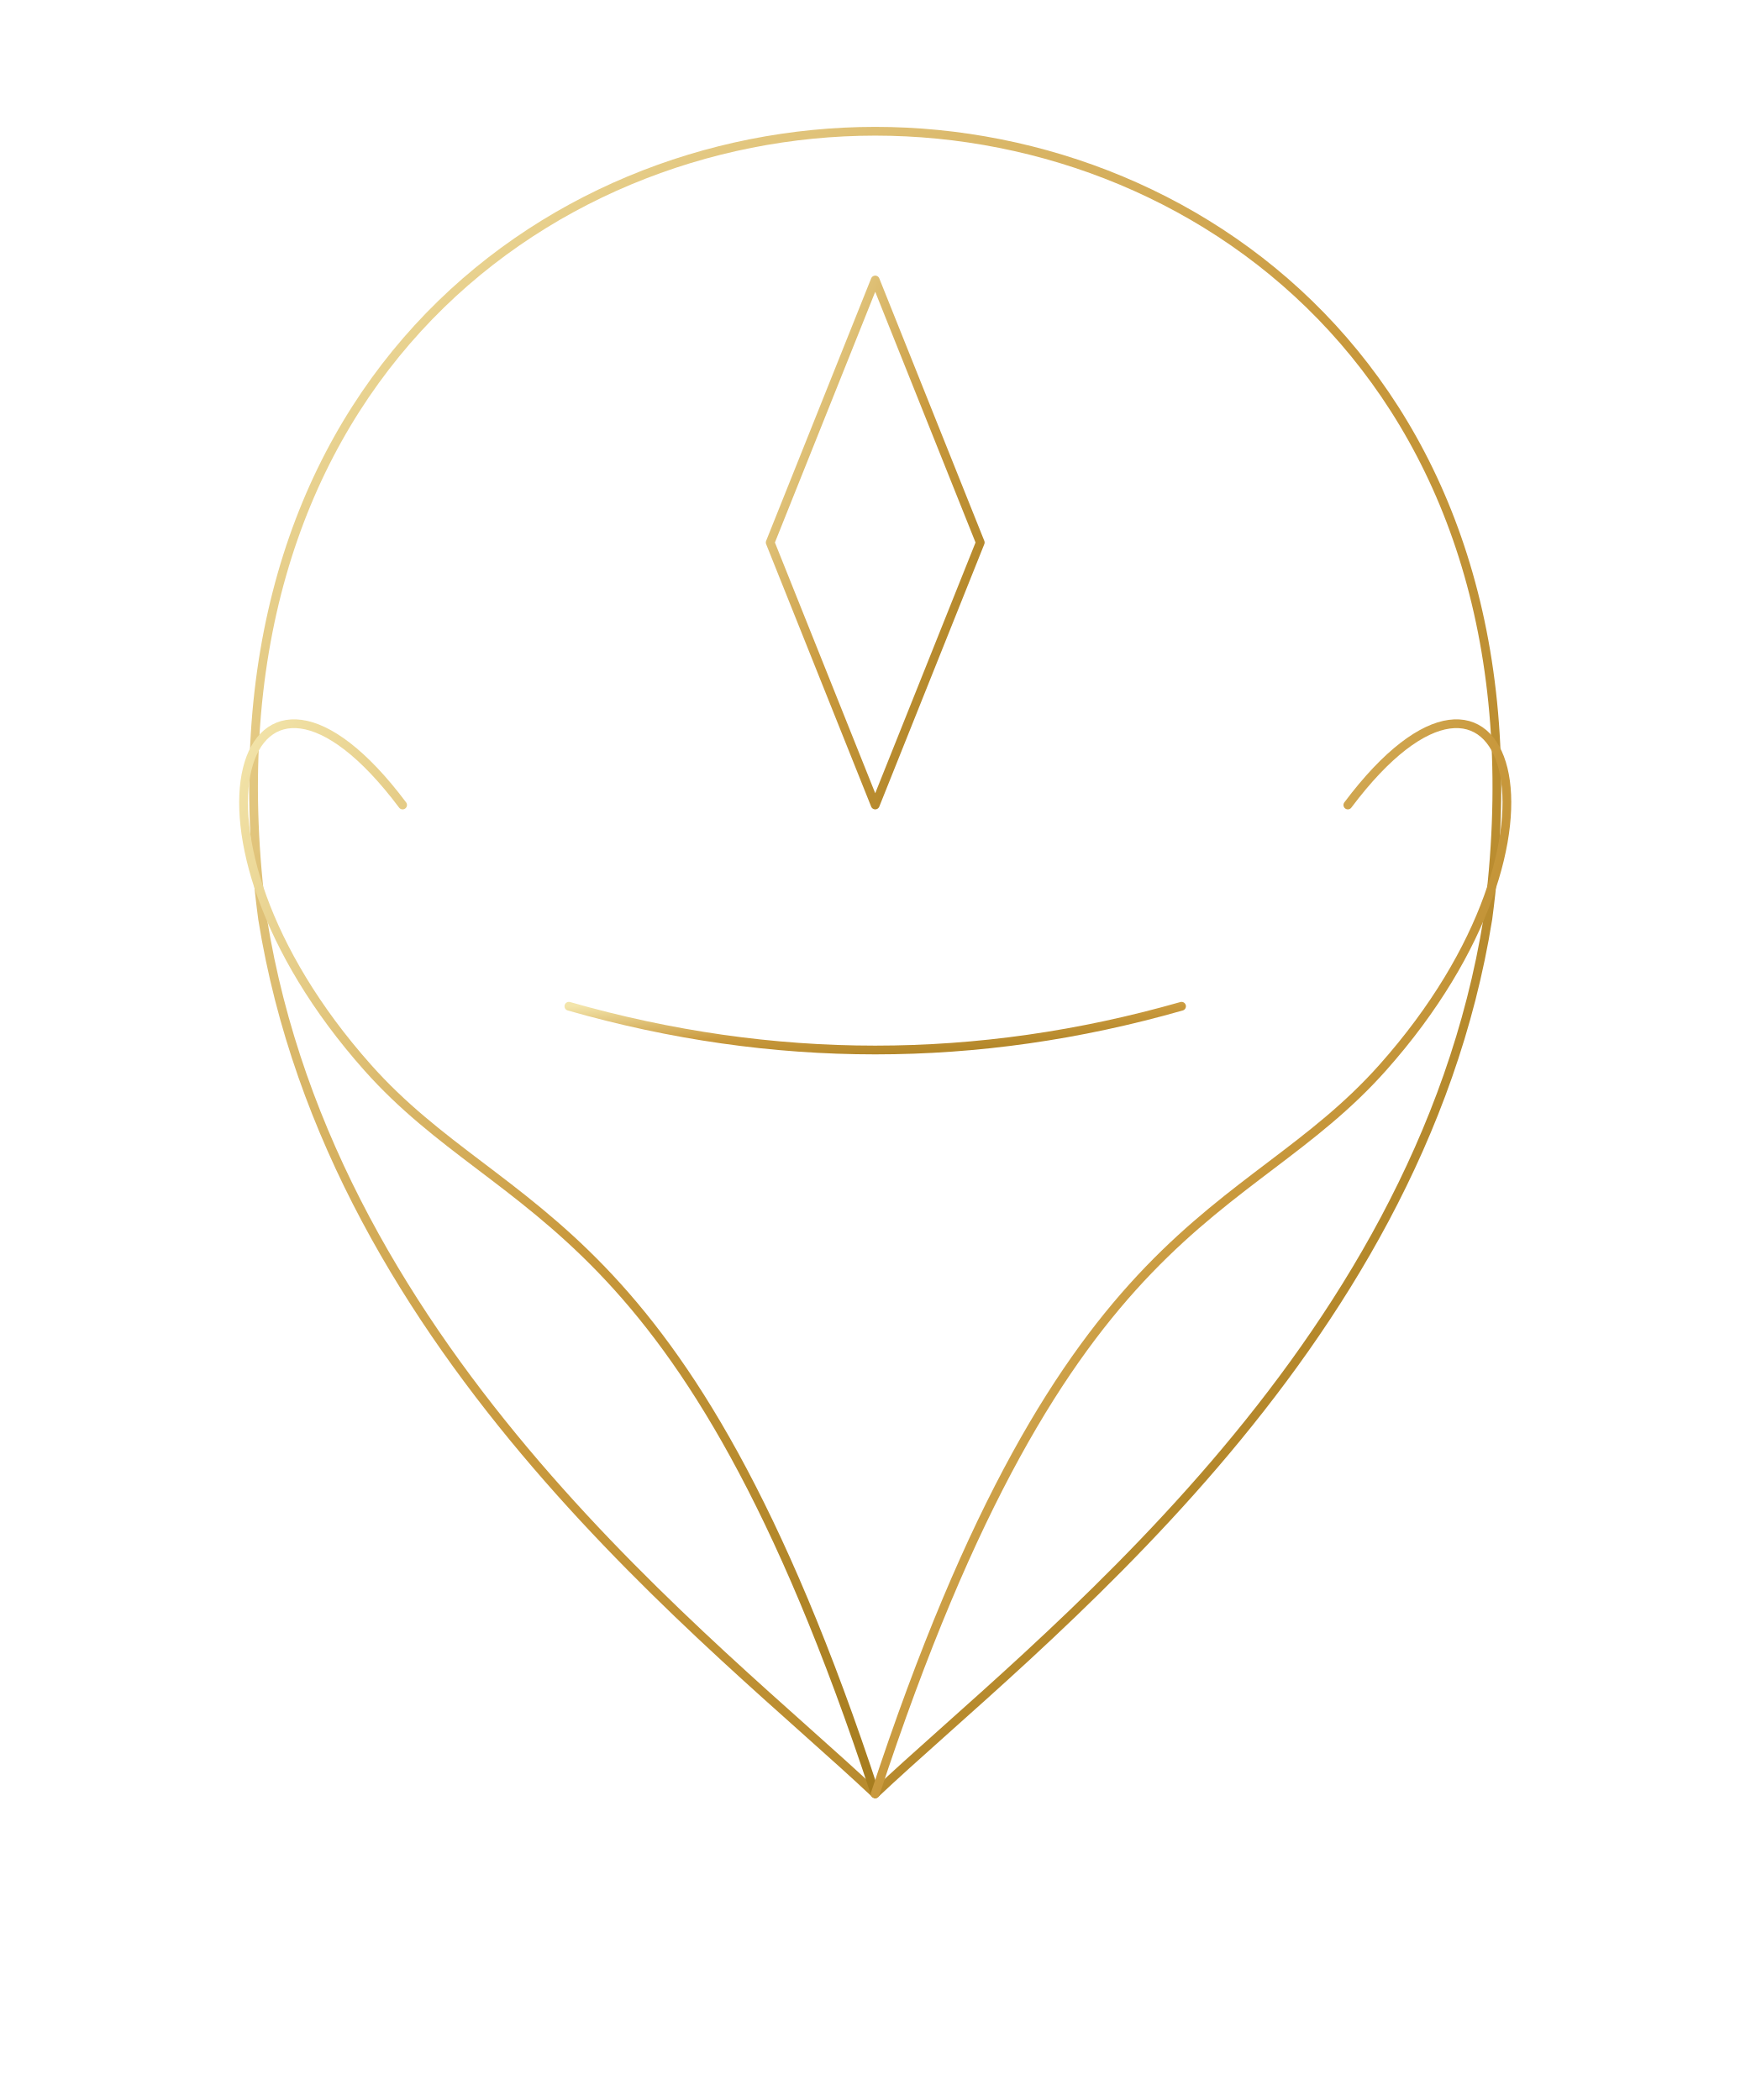
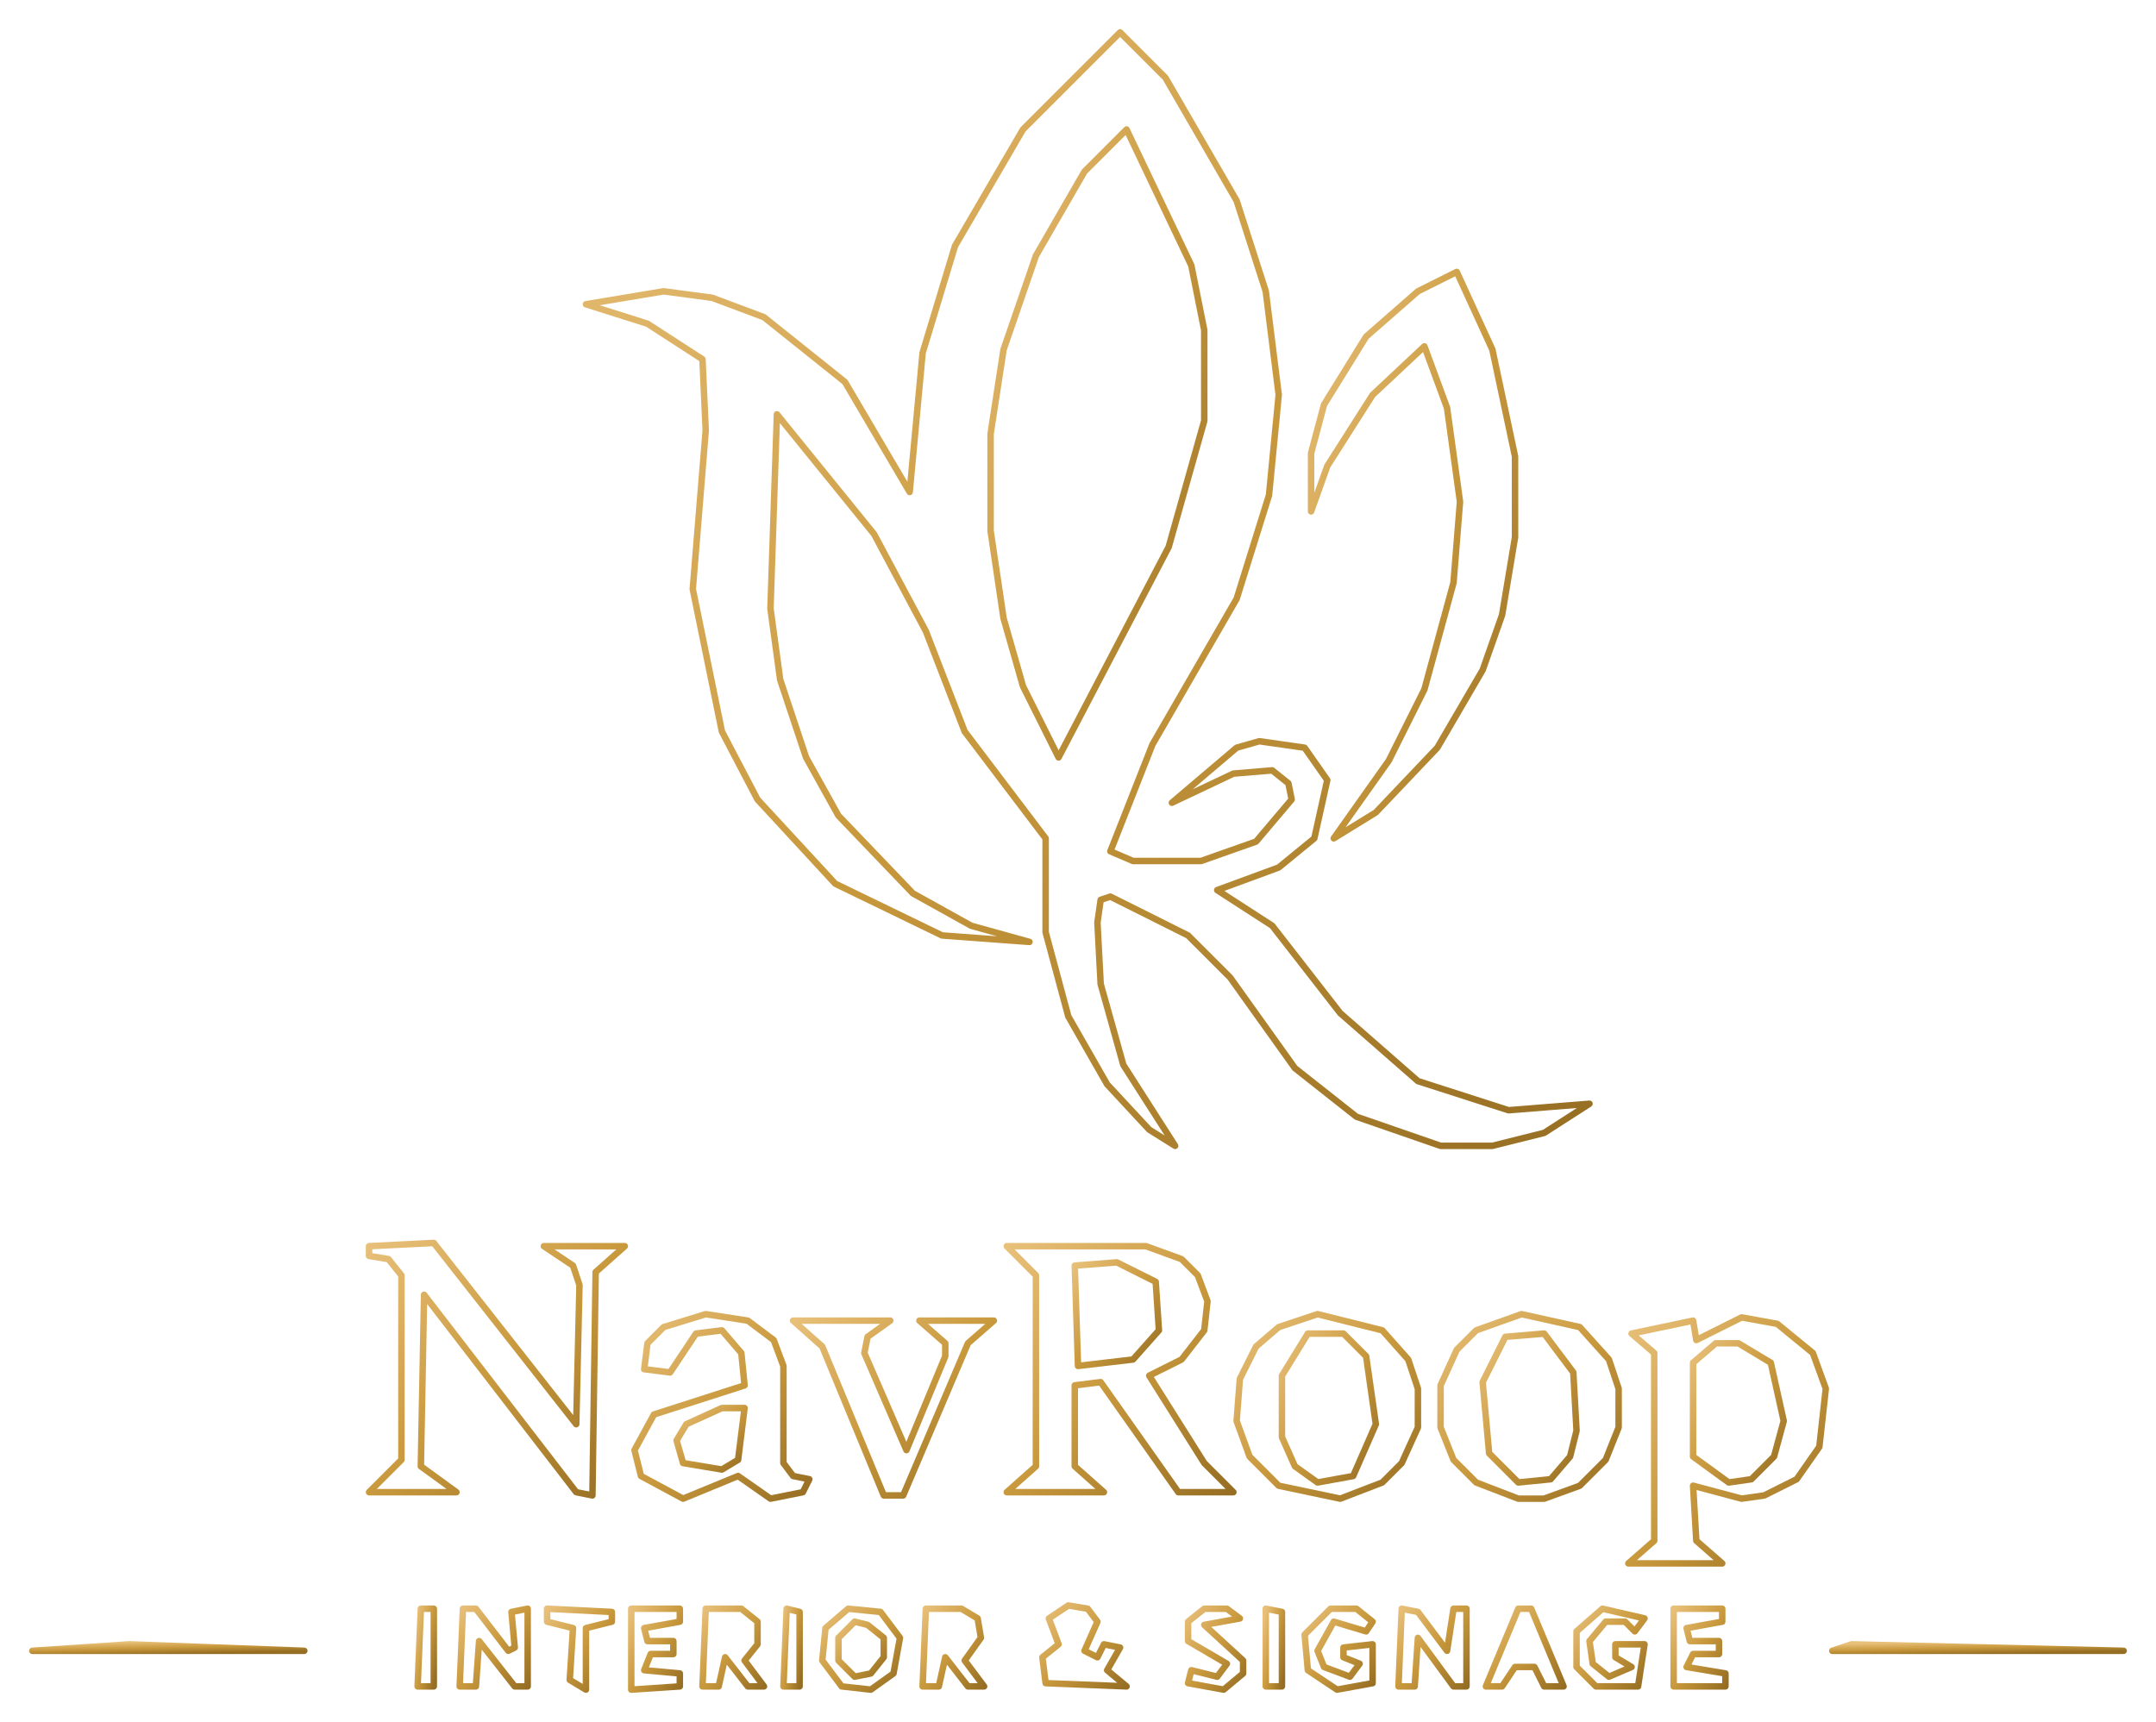
- <svg xmlns="http://www.w3.org/2000/svg" viewBox="0 0 200 240" fill="none" class="ld-official-svg" aria-label="NavRoop Official Logo">
+ <svg xmlns="http://www.w3.org/2000/svg" viewBox="0 0 666 532" fill="none" class="ld-official-svg">
  <defs>
    <linearGradient id="goldGrad" x1="0%" y1="0%" x2="100%" y2="100%">
-       <stop offset="0%" stop-color="#f3e5ab" />
+       <stop offset="0%" stop-color="#e8c07a" />
      <stop offset="50%" stop-color="#c9993d" />
-       <stop offset="100%" stop-color="#a67c1e" />
+       <stop offset="100%" stop-color="#966e23" />
    </linearGradient>
  </defs>
-   <path class="ld-path ld-p1" d="M 100 15 C 62 15 22 45 30 105 C 38 155 82 188 100 205 C 118 188 162 155 170 105 C 178 45 138 15 100 15 Z" stroke="url(#goldGrad)" stroke-linecap="round" stroke-linejoin="round" />
-   <path class="ld-path ld-p2" d="M 46 92 C 28 68 18 95 42 122 C 58 140 78 138 100 205" stroke="url(#goldGrad)" stroke-linecap="round" />
-   <path class="ld-path ld-p3" d="M 154 92 C 172 68 182 95 158 122 C 142 140 122 138 100 205" stroke="url(#goldGrad)" stroke-linecap="round" />
-   <path class="ld-path ld-p4" d="M 100 32 L 112 62 L 100 92 L 88 62 Z" stroke="url(#goldGrad)" stroke-linecap="round" stroke-linejoin="round" />
-   <path class="ld-path ld-p5" d="M 65 115 Q 100 125 135 115" stroke="url(#goldGrad)" stroke-linecap="round" />
+   <g fill="none" stroke="url(#goldGrad)" stroke-linecap="round" stroke-linejoin="round">
+     <path class="ld-path ld-path-0" stroke-width="2" d="M 346 10 L 360 24 L 382 62 L 391 90 L 395 122 L 392 153 L 382 185 L 356 230 L 343 263 L 350 266 L 371 266 L 388 260 L 399 247 L 398 242 L 393 238 L 381 239 L 362 248 L 382 231 L 389 229 L 403 231 L 410 241 L 406 259 L 395 268 L 376 275 L 393 286 L 414 313 L 438 334 L 466 343 L 491 341 L 477 350 L 461 354 L 445 354 L 419 345 L 400 330 L 380 302 L 367 289 L 343 277 L 340 278 L 339 285 L 340 304 L 347 329 L 363 354 L 355 349 L 342 335 L 330 314 L 323 288 L 323 259 L 298 226 L 286 195 L 270 165 L 240 128 L 238 188 L 241 210 L 249 234 L 259 252 L 282 276 L 300 286 L 318 291 L 291 289 L 258 273 L 234 247 L 223 226 L 214 182 L 218 133 L 217 111 L 200 100 L 181 94 L 205 90 L 220 92 L 236 98 L 261 118 L 281 152 L 285 109 L 295 76 L 316 40 L 346 10 Z" />
+     <path class="ld-path ld-path-1" stroke-width="2" d="M 348 40 L 335 53 L 320 79 L 310 108 L 306 134 L 306 164 L 310 191 L 316 212 L 327 234 L 361 169 L 372 130 L 372 102 L 368 82 L 348 40 Z" />
+     <path class="ld-path ld-path-2" stroke-width="2" d="M 450 84 L 461 108 L 468 141 L 468 166 L 464 190 L 458 207 L 444 231 L 425 251 L 412 259 L 429 235 L 440 213 L 449 180 L 451 155 L 447 126 L 440 107 L 424 122 L 410 144 L 405 158 L 405 140 L 409 125 L 422 104 L 438 90 L 450 84 Z" />
+     <path class="ld-path ld-path-3" stroke-width="2" d="M 134 384 L 178 440 L 179 397 L 177 391 L 168 385 L 193 385 L 184 393 L 183 462 L 178 461 L 131 400 L 130 453 L 141 461 L 114 461 L 124 451 L 124 394 L 120 389 L 114 388 L 114 385 L 134 384 Z" />
+     <path class="ld-path ld-path-4" stroke-width="2" d="M 311 385 L 354 385 L 365 389 L 370 394 L 373 402 L 372 411 L 365 420 L 355 425 L 372 452 L 381 461 L 364 461 L 340 427 L 332 428 L 332 453 L 341 461 L 311 461 L 320 453 L 320 394 L 311 385 Z" />
+     <path class="ld-path ld-path-5" stroke-width="2" d="M 345 390 L 332 391 L 333 422 L 350 420 L 358 411 L 357 396 L 345 390 Z" />
+     <path class="ld-path ld-path-6" stroke-width="2" d="M 218 406 L 231 408 L 239 414 L 242 422 L 242 452 L 245 456 L 250 457 L 248 461 L 238 463 L 228 456 L 211 463 L 198 456 L 196 448 L 202 437 L 230 428 L 229 418 L 223 411 L 215 412 L 207 424 L 199 423 L 200 415 L 205 410 L 218 406 Z" />
+     <path class="ld-path ld-path-7" stroke-width="2" d="M 407 406 L 427 411 L 435 420 L 438 429 L 438 441 L 433 452 L 427 458 L 414 463 L 395 459 L 386 450 L 382 439 L 383 426 L 388 416 L 395 410 L 407 406 Z" />
+     <path class="ld-path ld-path-8" stroke-width="2" d="M 470 406 L 488 410 L 497 420 L 500 429 L 500 441 L 496 451 L 488 459 L 477 463 L 469 463 L 456 458 L 449 451 L 445 441 L 445 428 L 450 417 L 456 411 L 470 406 Z" />
+     <path class="ld-path ld-path-9" stroke-width="2" d="M 538 407 L 549 409 L 560 418 L 564 429 L 562 447 L 555 457 L 545 462 L 538 463 L 523 459 L 524 476 L 532 483 L 503 483 L 511 476 L 511 418 L 504 412 L 523 408 L 524 414 L 538 407 Z" />
+     <path class="ld-path ld-path-10" stroke-width="2" d="M 245 408 L 275 408 L 268 413 L 267 418 L 280 448 L 292 419 L 292 415 L 284 408 L 307 408 L 299 415 L 279 462 L 273 462 L 254 416 L 245 408 Z" />
+     <path class="ld-path ld-path-11" stroke-width="2" d="M 415 412 L 404 412 L 396 425 L 396 444 L 400 453 L 407 458 L 418 456 L 425 440 L 422 419 L 415 412 Z" />
+     <path class="ld-path ld-path-12" stroke-width="2" d="M 477 412 L 465 413 L 458 427 L 460 449 L 469 458 L 479 457 L 485 450 L 487 442 L 486 424 L 477 412 Z" />
+     <path class="ld-path ld-path-13" stroke-width="2" d="M 537 415 L 530 415 L 523 421 L 523 450 L 534 458 L 541 457 L 548 450 L 551 439 L 547 421 L 537 415 Z" />
+     <path class="ld-path ld-path-14" stroke-width="2" d="M 230 435 L 223 435 L 212 440 L 209 445 L 211 452 L 223 454 L 228 451 L 230 435 Z" />
+     <path class="ld-path ld-path-15" stroke-width="2" d="M 330 496 L 336 497 L 339 501 L 335 510 L 339 512 L 341 508 L 346 509 L 342 516 L 348 521 L 323 520 L 322 512 L 327 508 L 324 500 L 330 496 Z" />
+     <path class="ld-path ld-path-16" stroke-width="2" d="M 130 497 L 134 497 L 134 521 L 129 521 L 130 497 Z" />
+     <path class="ld-path ld-path-17" stroke-width="2" d="M 143 497 L 147 497 L 157 510 L 159 509 L 158 498 L 163 497 L 163 521 L 159 521 L 148 507 L 147 521 L 142 521 L 143 497 Z" />
+     <path class="ld-path ld-path-18" stroke-width="2" d="M 169 497 L 189 498 L 189 501 L 181 503 L 181 522 L 176 519 L 177 503 L 169 501 L 169 497 Z" />
+     <path class="ld-path ld-path-19" stroke-width="2" d="M 195 497 L 210 497 L 210 501 L 199 503 L 200 507 L 208 507 L 208 511 L 201 511 L 199 516 L 210 517 L 210 521 L 195 522 L 195 497 Z" />
+     <path class="ld-path ld-path-20" stroke-width="2" d="M 218 497 L 229 497 L 234 501 L 234 508 L 230 513 L 236 521 L 231 521 L 224 512 L 222 521 L 217 521 L 218 497 Z" />
+     <path class="ld-path ld-path-21" stroke-width="2" d="M 243 497 L 247 498 L 247 521 L 242 521 L 243 497 Z" />
+     <path class="ld-path ld-path-22" stroke-width="2" d="M 262 497 L 272 498 L 278 506 L 276 517 L 269 522 L 260 521 L 254 513 L 255 503 L 262 497 Z" />
+     <path class="ld-path ld-path-23" stroke-width="2" d="M 286 497 L 297 497 L 302 500 L 303 506 L 298 513 L 304 521 L 299 521 L 292 512 L 290 521 L 285 521 L 286 497 Z" />
+     <path class="ld-path ld-path-24" stroke-width="2" d="M 372 497 L 379 497 L 383 500 L 372 502 L 384 513 L 384 517 L 378 522 L 367 520 L 368 516 L 376 518 L 379 514 L 367 507 L 367 501 L 372 497 Z" />
+     <path class="ld-path ld-path-25" stroke-width="2" d="M 391 497 L 396 498 L 396 521 L 391 521 L 391 497 Z" />
+     <path class="ld-path ld-path-26" stroke-width="2" d="M 411 497 L 419 497 L 424 501 L 422 504 L 412 501 L 407 510 L 409 515 L 417 518 L 420 514 L 415 512 L 415 509 L 424 508 L 424 520 L 413 522 L 404 516 L 403 505 L 411 497 Z" />
+     <path class="ld-path ld-path-27" stroke-width="2" d="M 433 497 L 438 498 L 447 510 L 449 497 L 453 497 L 453 521 L 449 521 L 438 506 L 437 521 L 432 521 L 433 497 Z" />
+     <path class="ld-path ld-path-28" stroke-width="2" d="M 469 497 L 473 497 L 483 521 L 477 521 L 474 515 L 468 515 L 464 521 L 459 521 L 469 497 Z" />
+     <path class="ld-path ld-path-29" stroke-width="2" d="M 495 497 L 508 500 L 505 504 L 502 501 L 496 501 L 491 507 L 492 514 L 497 518 L 504 515 L 499 512 L 499 508 L 508 508 L 506 521 L 493 521 L 487 515 L 487 504 L 495 497 Z" />
+     <path class="ld-path ld-path-30" stroke-width="2" d="M 517 497 L 532 497 L 532 501 L 521 503 L 522 507 L 531 507 L 531 511 L 523 511 L 521 515 L 533 517 L 533 521 L 517 521 L 517 497 Z" />
+     <path class="ld-path ld-path-31" stroke-width="2" d="M 268 502 L 264 501 L 259 506 L 259 513 L 264 518 L 269 517 L 273 512 L 273 506 L 268 502 Z" />
+     <path class="ld-path ld-path-32" stroke-width="2" d="M 40 508 L 94 510 L 10 510 L 40 508 Z" />
+     <path class="ld-path ld-path-33" stroke-width="2" d="M 572 508 L 656 510 L 566 510 L 572 508 Z" />
+   </g>
</svg>
